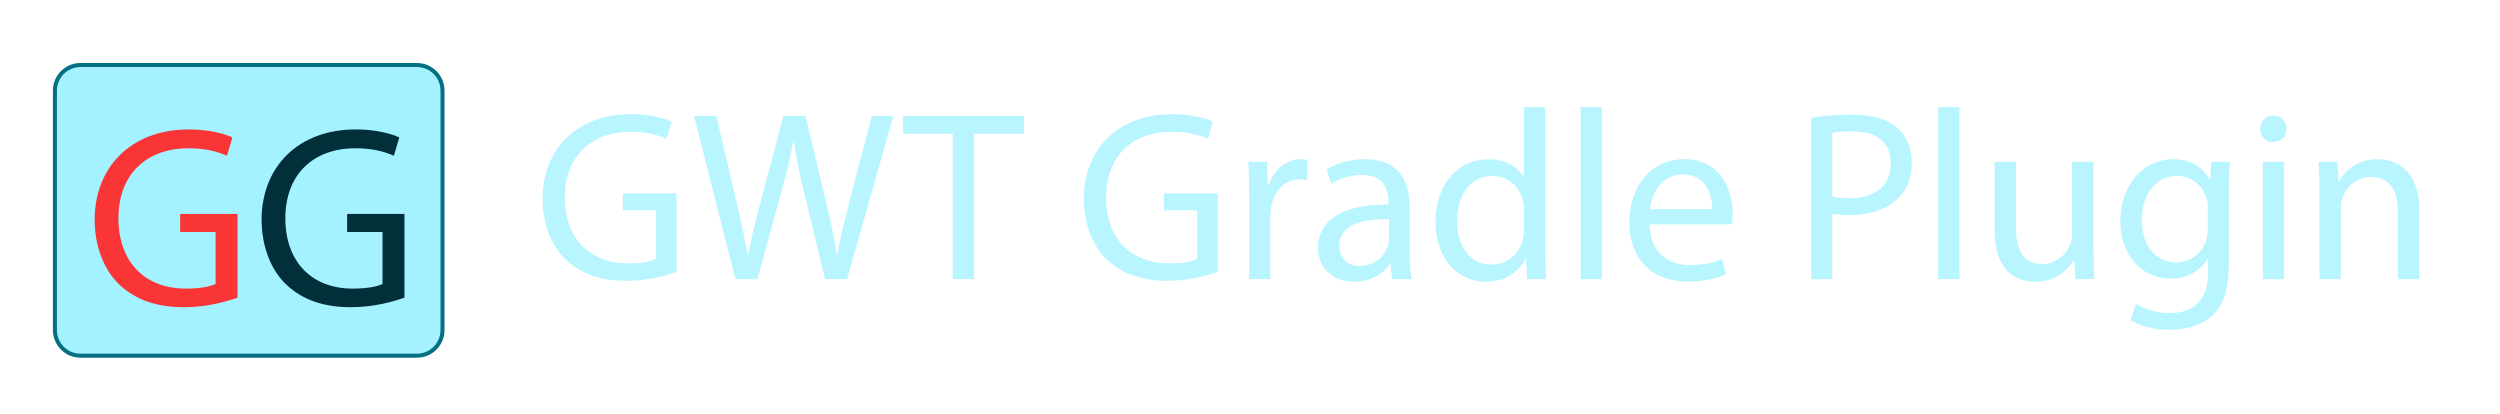
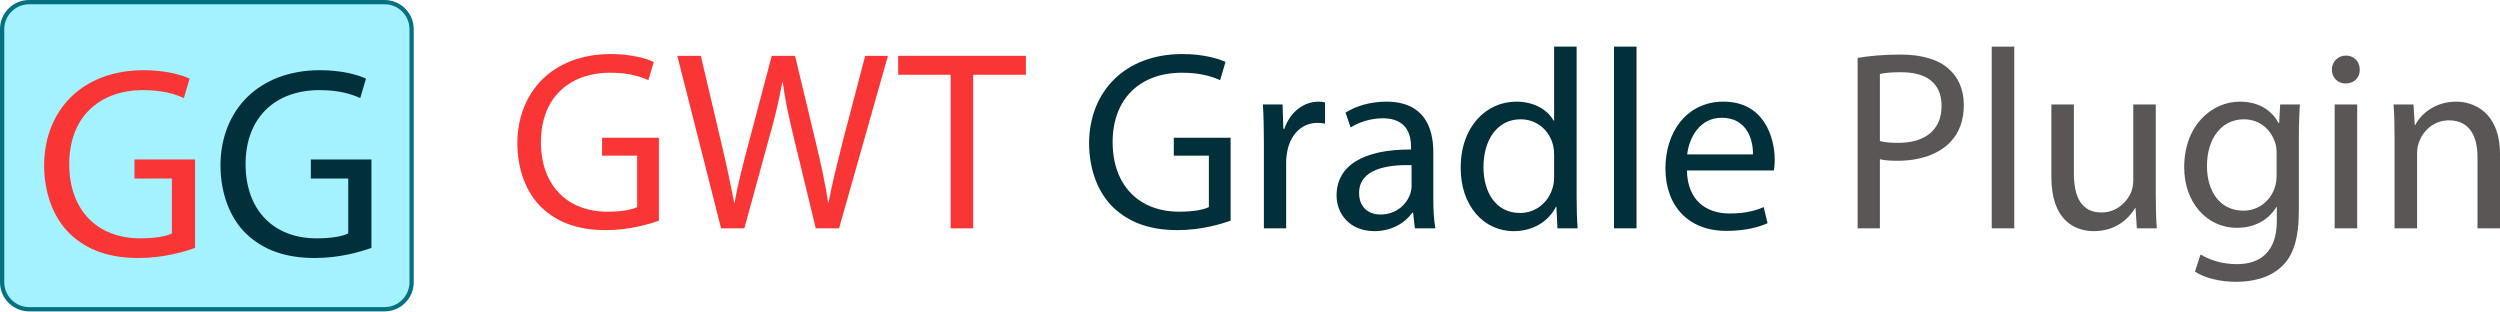
- <svg xmlns="http://www.w3.org/2000/svg" id="a" viewBox="0 0 3096 512">
-   <rect x="68" y="80.5" width="480" height="360" rx="31.7" ry="31.7" fill="#a4f2ff" stroke="#047082" stroke-miterlimit="10" stroke-width="5" />
-   <path d="m294.18,368.6c-12.48,4.48-37.12,11.84-66.24,11.84-32.64,0-59.52-8.32-80.64-28.48-18.56-17.92-30.08-46.72-30.08-80.32.32-64.32,44.48-111.36,116.8-111.36,24.96,0,44.48,5.44,53.76,9.92l-6.72,22.72c-11.52-5.12-25.92-9.28-47.68-9.28-52.48,0-86.72,32.64-86.72,86.72s32.96,87.04,83.2,87.04c18.24,0,30.72-2.56,37.12-5.76v-64.32h-43.84v-22.4h71.04v103.68Z" fill="#f93535" stroke-width="0" />
-   <path d="m500.9,368.6c-12.48,4.48-37.12,11.84-66.24,11.84-32.64,0-59.52-8.32-80.64-28.48-18.56-17.92-30.08-46.72-30.08-80.32.32-64.32,44.48-111.36,116.8-111.36,24.96,0,44.48,5.44,53.76,9.92l-6.72,22.72c-11.52-5.12-25.92-9.28-47.68-9.28-52.48,0-86.72,32.64-86.72,86.72s32.96,87.04,83.2,87.04c18.24,0,30.72-2.56,37.12-5.76v-64.32h-43.84v-22.4h71.04v103.68Z" fill="#02303a" stroke-width="0" />
-   <path d="m837.86,336.65c-11.7,4.2-34.8,11.1-62.1,11.1-30.6,0-55.8-7.8-75.6-26.7-17.4-16.8-28.2-43.8-28.2-75.3.3-60.3,41.7-104.4,109.5-104.4,23.4,0,41.7,5.1,50.4,9.3l-6.3,21.3c-10.8-4.8-24.3-8.7-44.7-8.7-49.2,0-81.3,30.6-81.3,81.3s30.9,81.6,78,81.6c17.1,0,28.8-2.4,34.8-5.4v-60.3h-41.1v-21h66.6v97.2Z" fill="#b8f5ff" stroke-width="0" />
-   <path d="m910.76,345.65l-51.3-202.2h27.6l24,102.3c6,25.2,11.4,50.4,15,69.9h.6c3.3-20.1,9.6-44.1,16.5-70.2l27-102h27.3l24.6,102.6c5.7,24,11.1,48,14.1,69.3h.6c4.2-22.2,9.9-44.7,16.2-69.9l26.7-102h26.7l-57.3,202.2h-27.3l-25.5-105.3c-6.3-25.8-10.5-45.6-13.2-66h-.6c-3.6,20.1-8.1,39.9-15.6,66l-28.8,105.3h-27.3Z" fill="#b8f5ff" stroke-width="0" />
-   <path d="m1179.86,165.65h-61.5v-22.2h149.7v22.2h-61.8v180h-26.4v-180Z" fill="#b8f5ff" stroke-width="0" />
-   <path d="m1508.05,336.65c-11.7,4.2-34.8,11.1-62.1,11.1-30.6,0-55.8-7.8-75.6-26.7-17.4-16.8-28.2-43.8-28.2-75.3.3-60.3,41.7-104.4,109.5-104.4,23.4,0,41.7,5.1,50.4,9.3l-6.3,21.3c-10.8-4.8-24.3-8.7-44.7-8.7-49.2,0-81.3,30.6-81.3,81.3s30.9,81.6,78,81.6c17.1,0,28.8-2.4,34.8-5.4v-60.3h-41.1v-21h66.6v97.2Z" fill="#b8f5ff" stroke-width="0" />
-   <path d="m1547.05,245.75c0-17.1-.3-31.8-1.2-45.3h23.1l.9,28.5h1.2c6.6-19.5,22.5-31.8,40.2-31.8,3,0,5.1.3,7.5.9v24.9c-2.7-.6-5.4-.9-9-.9-18.6,0-31.8,14.1-35.4,33.9-.6,3.6-1.2,7.8-1.2,12.3v77.4h-26.1v-99.9Z" fill="#b8f5ff" stroke-width="0" />
-   <path d="m1724.05,345.65l-2.1-18.3h-.9c-8.1,11.4-23.7,21.6-44.4,21.6-29.4,0-44.4-20.7-44.4-41.7,0-35.1,31.2-54.3,87.3-54v-3c0-12-3.3-33.6-33-33.6-13.5,0-27.6,4.2-37.8,10.8l-6-17.4c12-7.8,29.4-12.9,47.7-12.9,44.4,0,55.2,30.3,55.2,59.4v54.3c0,12.6.6,24.9,2.4,34.8h-24Zm-3.9-74.1c-28.8-.6-61.5,4.5-61.5,32.7,0,17.1,11.4,25.2,24.9,25.2,18.9,0,30.9-12,35.1-24.3.9-2.7,1.5-5.7,1.5-8.4v-25.2Z" fill="#b8f5ff" stroke-width="0" />
-   <path d="m1913.65,132.65v175.5c0,12.9.3,27.6,1.2,37.5h-23.7l-1.2-25.2h-.6c-8.1,16.2-25.8,28.5-49.5,28.5-35.1,0-62.1-29.7-62.1-73.8-.3-48.3,29.7-78,65.1-78,22.2,0,37.2,10.5,43.8,22.2h.6v-86.7h26.4Zm-26.4,126.9c0-3.3-.3-7.8-1.2-11.1-3.9-16.8-18.3-30.6-38.1-30.6-27.3,0-43.5,24-43.5,56.1,0,29.4,14.4,53.7,42.9,53.7,17.7,0,33.9-11.7,38.7-31.5.9-3.6,1.2-7.2,1.2-11.4v-25.2Z" fill="#b8f5ff" stroke-width="0" />
-   <path d="m1957.45,132.65h26.4v213h-26.4v-213Z" fill="#b8f5ff" stroke-width="0" />
-   <path d="m2042.95,277.85c.6,35.7,23.4,50.4,49.8,50.4,18.9,0,30.3-3.3,40.2-7.5l4.5,18.9c-9.3,4.2-25.2,9-48.3,9-44.7,0-71.4-29.4-71.4-73.2s25.8-78.3,68.1-78.3c47.4,0,60,41.7,60,68.4,0,5.4-.6,9.6-.9,12.3h-102Zm77.4-18.9c.3-16.8-6.9-42.9-36.6-42.9-26.7,0-38.4,24.6-40.5,42.9h77.1Z" fill="#b8f5ff" stroke-width="0" />
-   <path d="m2243.04,145.85c12.6-2.1,29.1-3.9,50.1-3.9,25.8,0,44.7,6,56.7,16.8,11.1,9.6,17.7,24.3,17.7,42.3s-5.4,32.7-15.6,43.2c-13.8,14.7-36.3,22.2-61.8,22.2-7.8,0-15-.3-21-1.8v81h-26.1v-199.8Zm26.1,97.5c5.7,1.5,12.9,2.1,21.6,2.1,31.5,0,50.7-15.3,50.7-43.2s-18.9-39.6-47.7-39.6c-11.4,0-20.1.9-24.6,2.1v78.6Z" fill="#b8f5ff" stroke-width="0" />
-   <path d="m2400.24,132.65h26.4v213h-26.4v-213Z" fill="#b8f5ff" stroke-width="0" />
-   <path d="m2592.54,306.05c0,15,.3,28.2,1.2,39.6h-23.4l-1.5-23.7h-.6c-6.9,11.7-22.2,27-48,27-22.8,0-50.1-12.6-50.1-63.6v-84.9h26.4v80.4c0,27.6,8.4,46.2,32.4,46.2,17.7,0,30-12.3,34.8-24,1.5-3.9,2.4-8.7,2.4-13.5v-89.1h26.4v105.6Z" fill="#b8f5ff" stroke-width="0" />
-   <path d="m2761.44,200.45c-.6,10.5-1.2,22.2-1.2,39.9v84.3c0,33.3-6.6,53.7-20.7,66.3-14.1,13.2-34.5,17.4-52.8,17.4s-36.6-4.2-48.3-12l6.6-20.1c9.6,6,24.6,11.4,42.6,11.4,27,0,46.8-14.1,46.8-50.7v-16.2h-.6c-8.1,13.5-23.7,24.3-46.2,24.3-36,0-61.8-30.6-61.8-70.8,0-49.2,32.1-77.1,65.4-77.1,25.2,0,39,13.2,45.3,25.2h.6l1.2-21.9h23.1Zm-27.3,57.3c0-4.5-.3-8.4-1.5-12-4.8-15.3-17.7-27.9-36.9-27.9-25.2,0-43.2,21.3-43.2,54.9,0,28.5,14.4,52.2,42.9,52.2,16.2,0,30.9-10.2,36.6-27,1.5-4.5,2.1-9.6,2.1-14.1v-26.1Z" fill="#b8f5ff" stroke-width="0" />
-   <path d="m2831.64,159.65c.3,9-6.3,16.2-16.8,16.2-9.3,0-15.9-7.2-15.9-16.2s6.9-16.5,16.5-16.5,16.2,7.2,16.2,16.5Zm-29.4,186v-145.2h26.4v145.2h-26.4Z" fill="#b8f5ff" stroke-width="0" />
-   <path d="m2872.44,239.75c0-15-.3-27.3-1.2-39.3h23.4l1.5,24h.6c7.2-13.8,24-27.3,48-27.3,20.1,0,51.3,12,51.3,61.8v86.7h-26.4v-83.7c0-23.4-8.7-42.9-33.6-42.9-17.4,0-30.9,12.3-35.4,27-1.2,3.3-1.8,7.8-1.8,12.3v87.3h-26.4v-105.9Z" fill="#b8f5ff" stroke-width="0" />
+ <svg xmlns="http://www.w3.org/2000/svg" id="a" viewBox="0 0 2930.54 365">
+   <rect x="2.5" y="2.5" width="480" height="360" rx="31.7" ry="31.7" fill="#a4f2ff" stroke="#047082" stroke-miterlimit="10" stroke-width="5" />
+   <path d="m228.68,290.6c-12.48,4.48-37.12,11.84-66.24,11.84-32.64,0-59.52-8.32-80.64-28.48-18.56-17.92-30.08-46.72-30.08-80.32.32-64.32,44.48-111.36,116.8-111.36,24.96,0,44.48,5.44,53.76,9.92l-6.72,22.72c-11.52-5.12-25.92-9.28-47.68-9.28-52.48,0-86.72,32.64-86.72,86.72s32.96,87.04,83.2,87.04c18.24,0,30.72-2.56,37.12-5.76v-64.32h-43.84v-22.4h71.04v103.68Z" fill="#f93535" stroke-width="0" />
+   <path d="m435.4,290.6c-12.48,4.48-37.12,11.84-66.24,11.84-32.64,0-59.52-8.32-80.64-28.48-18.56-17.92-30.08-46.72-30.08-80.32.32-64.32,44.48-111.36,116.8-111.36,24.96,0,44.48,5.44,53.76,9.92l-6.72,22.72c-11.52-5.12-25.92-9.28-47.68-9.28-52.48,0-86.72,32.64-86.72,86.72s32.96,87.04,83.2,87.04c18.24,0,30.72-2.56,37.12-5.76v-64.32h-43.84v-22.4h71.04v103.68Z" fill="#02303a" stroke-width="0" />
+   <path d="m772.36,258.65c-11.7,4.2-34.8,11.1-62.1,11.1-30.6,0-55.8-7.8-75.6-26.7-17.4-16.8-28.2-43.8-28.2-75.3.3-60.3,41.7-104.4,109.5-104.4,23.4,0,41.7,5.1,50.4,9.3l-6.3,21.3c-10.8-4.8-24.3-8.7-44.7-8.7-49.2,0-81.3,30.6-81.3,81.3s30.9,81.6,78,81.6c17.1,0,28.8-2.4,34.8-5.4v-60.3h-41.1v-21h66.6v97.2Z" fill="#f93535" stroke-width="0" />
+   <path d="m845.26,267.65l-51.3-202.2h27.6l24,102.3c6,25.2,11.4,50.4,15,69.9h.6c3.3-20.1,9.6-44.1,16.5-70.2l27-102h27.3l24.6,102.6c5.7,24,11.1,48,14.1,69.3h.6c4.2-22.2,9.9-44.7,16.2-69.9l26.7-102h26.7l-57.3,202.2h-27.3l-25.5-105.3c-6.3-25.8-10.5-45.6-13.2-66h-.6c-3.6,20.1-8.1,39.9-15.6,66l-28.8,105.3h-27.3Z" fill="#f93535" stroke-width="0" />
+   <path d="m1114.36,87.65h-61.5v-22.2h149.7v22.2h-61.8v180h-26.4V87.65Z" fill="#f93535" stroke-width="0" />
+   <path d="m1442.55,258.65c-11.7,4.2-34.8,11.1-62.1,11.1-30.6,0-55.8-7.8-75.6-26.7-17.4-16.8-28.2-43.8-28.2-75.3.3-60.3,41.7-104.4,109.5-104.4,23.4,0,41.7,5.1,50.4,9.3l-6.3,21.3c-10.8-4.8-24.3-8.7-44.7-8.7-49.2,0-81.3,30.6-81.3,81.3s30.9,81.6,78,81.6c17.1,0,28.8-2.4,34.8-5.4v-60.3h-41.1v-21h66.6v97.2Z" fill="#02303a" stroke-width="0" />
+   <path d="m1481.55,167.75c0-17.1-.3-31.8-1.2-45.3h23.1l.9,28.5h1.2c6.6-19.5,22.5-31.8,40.2-31.8,3,0,5.1.3,7.5.9v24.9c-2.7-.6-5.4-.9-9-.9-18.6,0-31.8,14.1-35.4,33.9-.6,3.6-1.2,7.8-1.2,12.3v77.4h-26.1v-99.9Z" fill="#02303a" stroke-width="0" />
+   <path d="m1658.55,267.65l-2.1-18.3h-.9c-8.1,11.4-23.7,21.6-44.4,21.6-29.4,0-44.4-20.7-44.4-41.7,0-35.1,31.2-54.3,87.3-54v-3c0-12-3.3-33.6-33-33.6-13.5,0-27.6,4.2-37.8,10.8l-6-17.4c12-7.8,29.4-12.9,47.7-12.9,44.4,0,55.2,30.3,55.2,59.4v54.3c0,12.6.6,24.9,2.4,34.8h-24Zm-3.9-74.1c-28.8-.6-61.5,4.5-61.5,32.7,0,17.1,11.4,25.2,24.9,25.2,18.9,0,30.9-12,35.1-24.3.9-2.7,1.5-5.7,1.5-8.4v-25.2Z" fill="#02303a" stroke-width="0" />
+   <path d="m1848.15,54.65v175.5c0,12.9.3,27.6,1.2,37.5h-23.7l-1.2-25.2h-.6c-8.1,16.2-25.8,28.5-49.5,28.5-35.1,0-62.1-29.7-62.1-73.8-.3-48.3,29.7-78,65.1-78,22.2,0,37.2,10.5,43.8,22.2h.6V54.65h26.4Zm-26.4,126.9c0-3.3-.3-7.8-1.2-11.1-3.9-16.8-18.3-30.6-38.1-30.6-27.3,0-43.5,24-43.5,56.1,0,29.4,14.4,53.7,42.9,53.7,17.7,0,33.9-11.7,38.7-31.5.9-3.6,1.2-7.2,1.2-11.4v-25.2Z" fill="#02303a" stroke-width="0" />
+   <path d="m1891.95,54.65h26.4v213h-26.4V54.65Z" fill="#02303a" stroke-width="0" />
+   <path d="m1977.45,199.85c.6,35.7,23.4,50.4,49.8,50.4,18.9,0,30.3-3.3,40.2-7.5l4.5,18.9c-9.3,4.2-25.2,9-48.3,9-44.7,0-71.4-29.4-71.4-73.2s25.8-78.3,68.1-78.3c47.4,0,60,41.7,60,68.4,0,5.4-.6,9.6-.9,12.3h-102Zm77.4-18.9c.3-16.8-6.9-42.9-36.6-42.9-26.7,0-38.4,24.6-40.5,42.9h77.1Z" fill="#02303a" stroke-width="0" />
+   <path d="m2177.54,67.85c12.6-2.1,29.1-3.9,50.1-3.9,25.8,0,44.7,6,56.7,16.8,11.1,9.6,17.7,24.3,17.7,42.3s-5.4,32.7-15.6,43.2c-13.8,14.7-36.3,22.2-61.8,22.2-7.8,0-15-.3-21-1.8v81h-26.1V67.85Zm26.1,97.5c5.7,1.5,12.9,2.1,21.6,2.1,31.5,0,50.7-15.3,50.7-43.2s-18.9-39.6-47.7-39.6c-11.4,0-20.1.9-24.6,2.1v78.6Z" fill="#5b5656" stroke-width="0" />
+   <path d="m2334.74,54.65h26.4v213h-26.4V54.65Z" fill="#5b5656" stroke-width="0" />
+   <path d="m2527.04,228.05c0,15,.3,28.2,1.2,39.6h-23.4l-1.5-23.7h-.6c-6.9,11.7-22.2,27-48,27-22.8,0-50.1-12.6-50.1-63.6v-84.9h26.4v80.4c0,27.6,8.4,46.2,32.4,46.2,17.7,0,30-12.3,34.8-24,1.5-3.9,2.4-8.7,2.4-13.5v-89.1h26.4v105.6Z" fill="#5b5656" stroke-width="0" />
+   <path d="m2695.94,122.45c-.6,10.5-1.2,22.2-1.2,39.9v84.3c0,33.3-6.6,53.7-20.7,66.3-14.1,13.2-34.5,17.4-52.8,17.4s-36.6-4.2-48.3-12l6.6-20.1c9.6,6,24.6,11.4,42.6,11.4,27,0,46.8-14.1,46.8-50.7v-16.2h-.6c-8.1,13.5-23.7,24.3-46.2,24.3-36,0-61.8-30.6-61.8-70.8,0-49.2,32.1-77.1,65.4-77.1,25.2,0,39,13.2,45.3,25.2h.6l1.2-21.9h23.1Zm-27.3,57.3c0-4.5-.3-8.4-1.5-12-4.8-15.3-17.7-27.9-36.9-27.9-25.2,0-43.2,21.3-43.2,54.9,0,28.5,14.4,52.2,42.9,52.2,16.2,0,30.9-10.2,36.6-27,1.5-4.5,2.1-9.6,2.1-14.1v-26.1Z" fill="#5b5656" stroke-width="0" />
+   <path d="m2766.14,81.65c.3,9-6.3,16.2-16.8,16.2-9.3,0-15.9-7.2-15.9-16.2s6.9-16.5,16.5-16.5,16.2,7.2,16.2,16.5Zm-29.4,186V122.45h26.4v145.2h-26.4Z" fill="#5b5656" stroke-width="0" />
+   <path d="m2806.94,161.75c0-15-.3-27.3-1.2-39.3h23.4l1.5,24h.6c7.2-13.8,24-27.3,48-27.3,20.1,0,51.3,12,51.3,61.8v86.7h-26.4v-83.7c0-23.4-8.7-42.9-33.6-42.9-17.4,0-30.9,12.3-35.4,27-1.2,3.3-1.8,7.8-1.8,12.3v87.3h-26.4v-105.9Z" fill="#5b5656" stroke-width="0" />
</svg>
